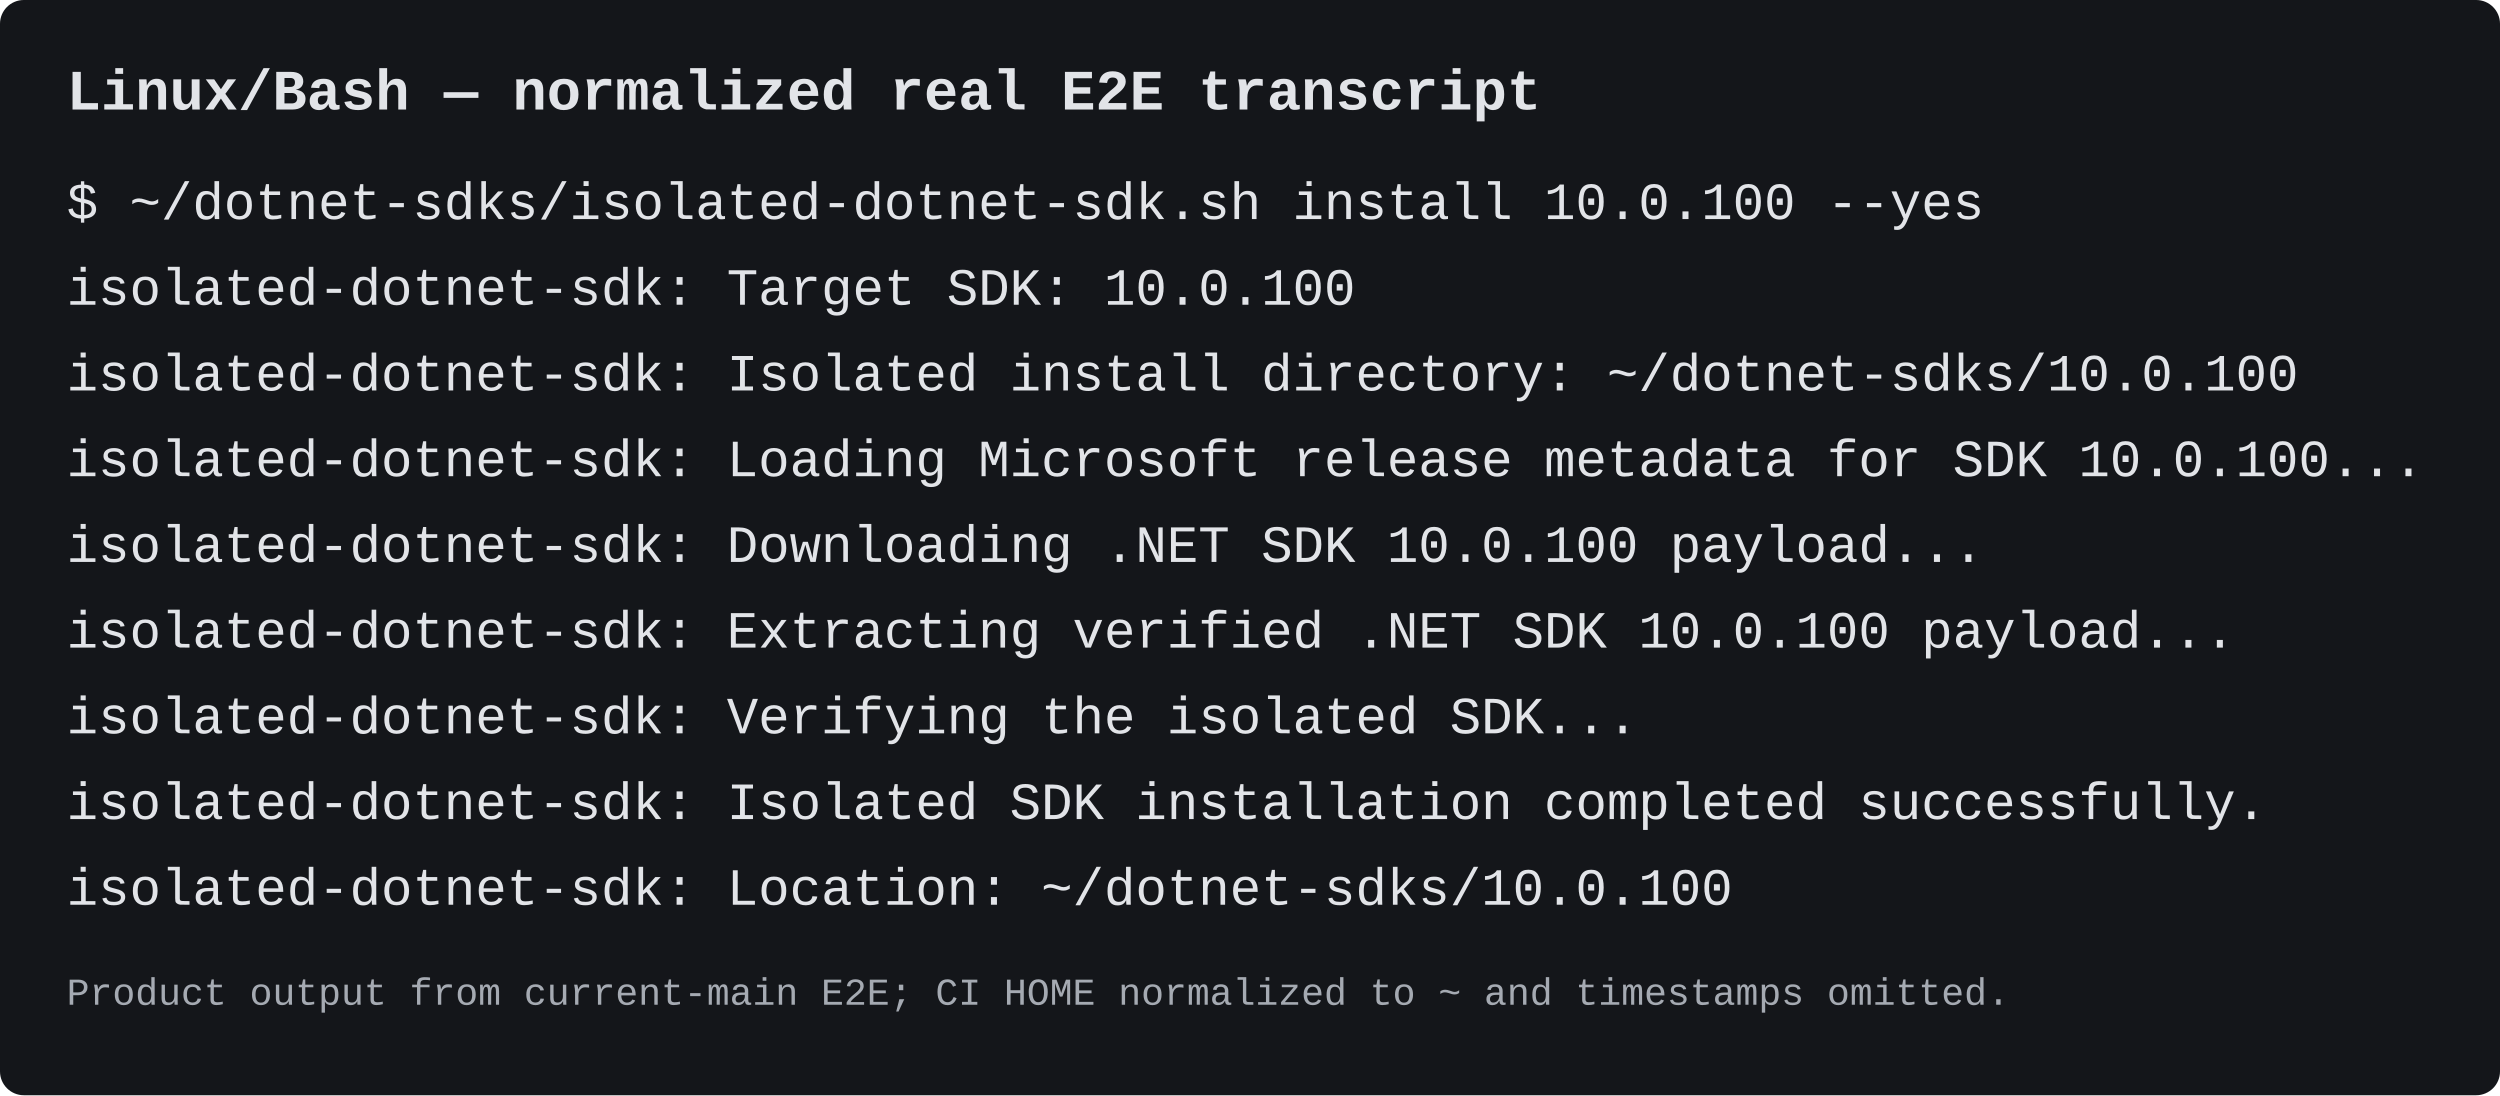
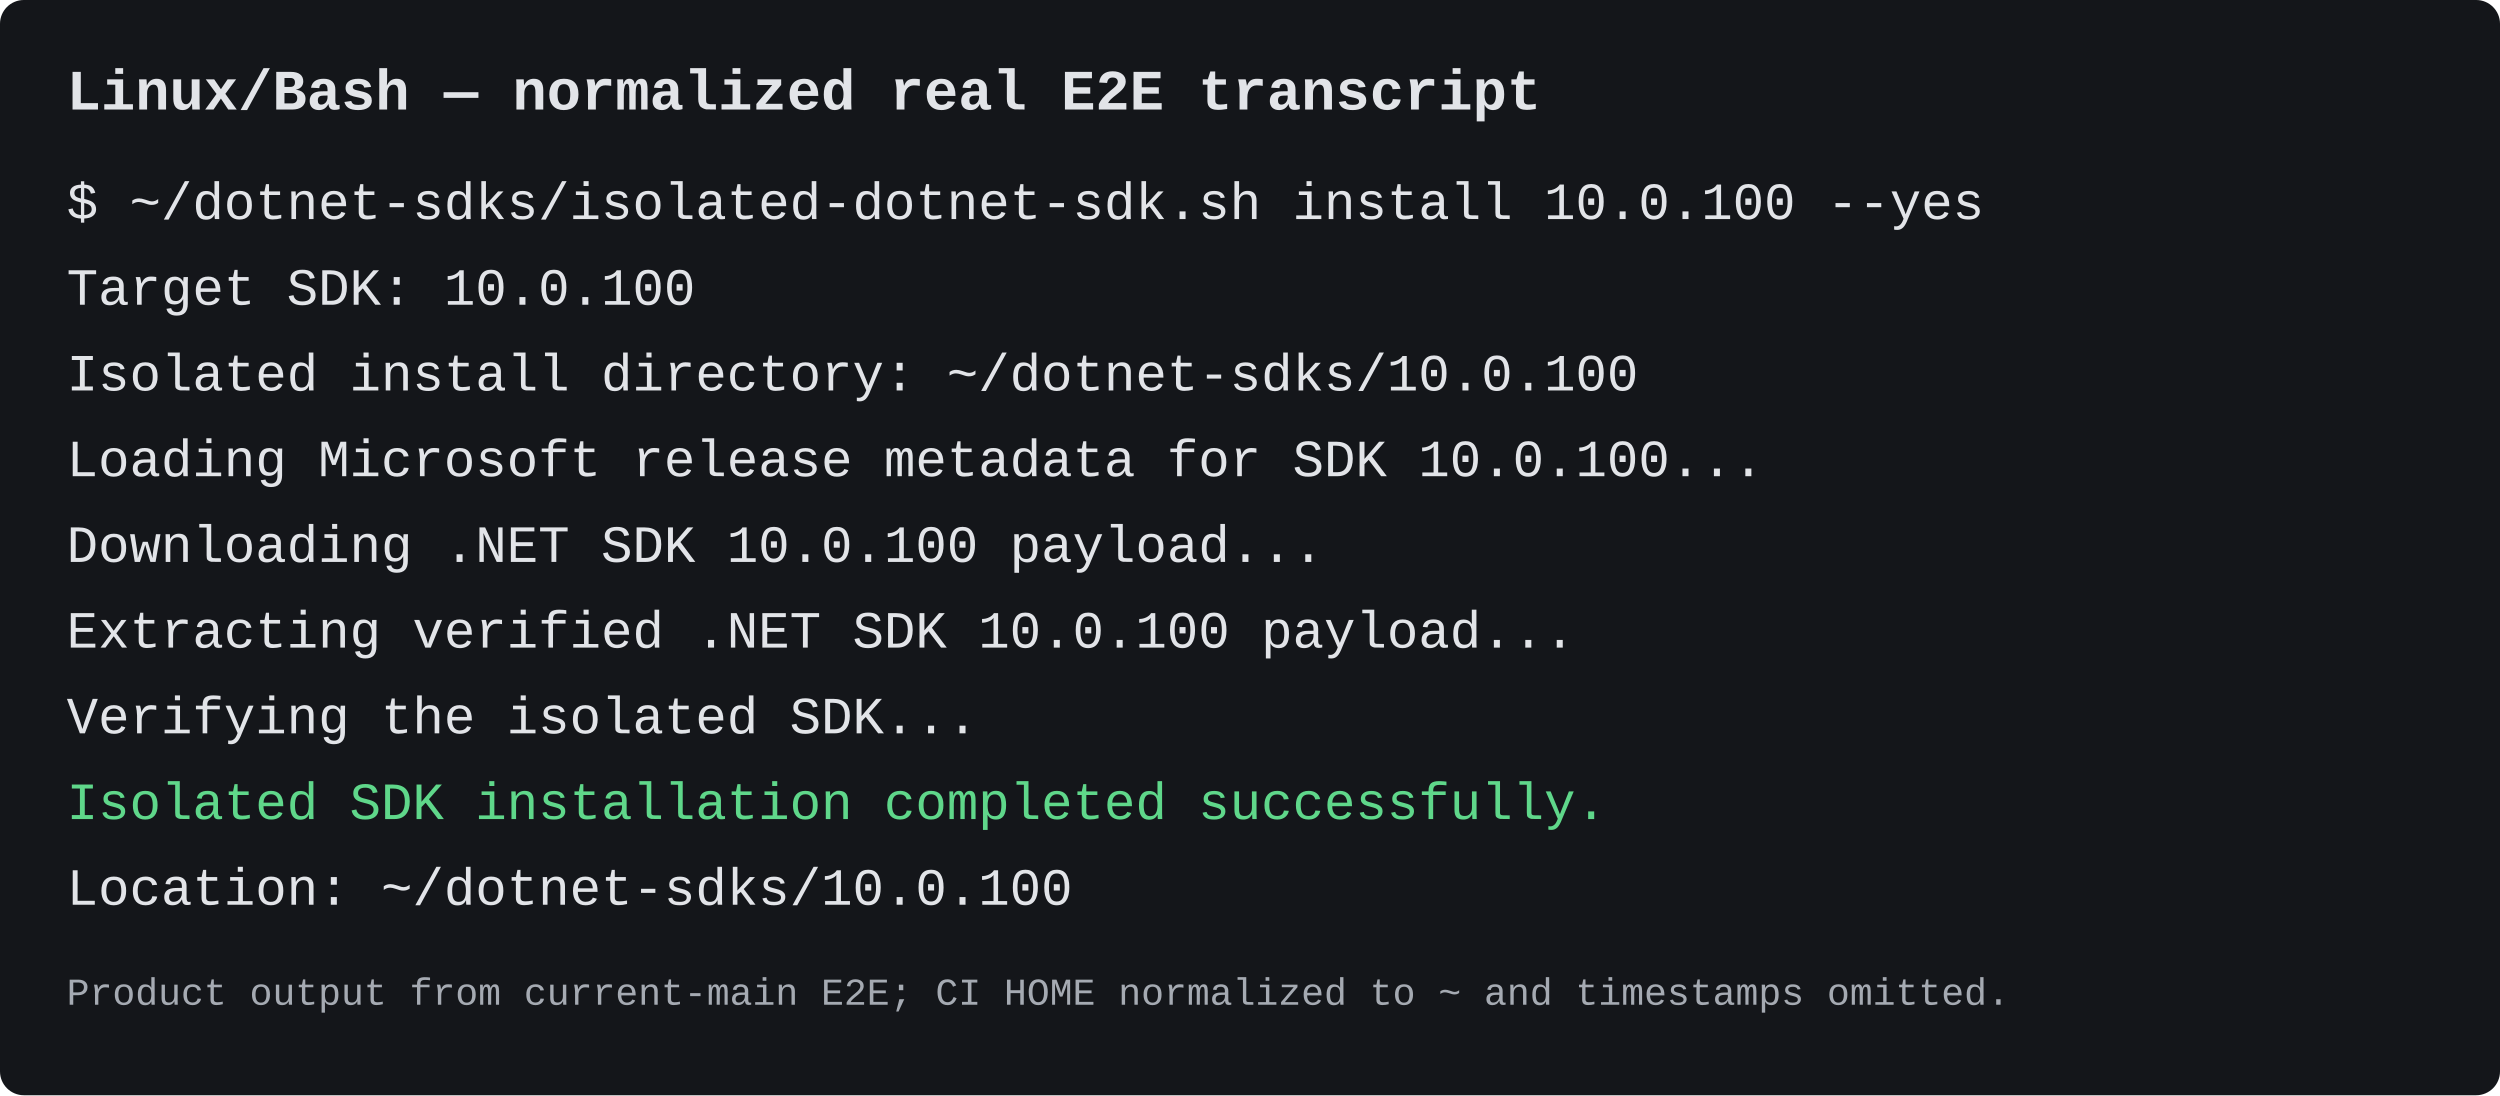
<svg xmlns="http://www.w3.org/2000/svg" width="1050" height="460" viewBox="0 0 1050 460" role="img" aria-labelledby="title desc">
  <rect width="1050" height="460" rx="10" fill="#14161a" />
  <g font-family="ui-monospace, SFMono-Regular, Menlo, Consolas, 'Liberation Mono', monospace" fill="#e2e4e8">
    <text x="28" y="46" font-size="24" font-weight="700">Linux/Bash — normalized real E2E transcript</text>
    <text x="28" y="92" font-size="22">$ ~/dotnet-sdks/isolated-dotnet-sdk.sh install 10.0.100 --yes</text>
-     <text x="28" y="128" font-size="22">isolated-dotnet-sdk: Target SDK: 10.0.100</text>
-     <text x="28" y="164" font-size="22">isolated-dotnet-sdk: Isolated install directory: ~/dotnet-sdks/10.0.100</text>
-     <text x="28" y="200" font-size="22">isolated-dotnet-sdk: Loading Microsoft release metadata for SDK 10.0.100...</text>
-     <text x="28" y="236" font-size="22">isolated-dotnet-sdk: Downloading .NET SDK 10.0.100 payload...</text>
-     <text x="28" y="272" font-size="22">isolated-dotnet-sdk: Extracting verified .NET SDK 10.0.100 payload...</text>
-     <text x="28" y="308" font-size="22">isolated-dotnet-sdk: Verifying the isolated SDK...</text>
-     <text x="28" y="344" font-size="22">isolated-dotnet-sdk: Isolated SDK installation completed successfully.</text>
-     <text x="28" y="380" font-size="22">isolated-dotnet-sdk: Location: ~/dotnet-sdks/10.0.100</text>
+     <text x="28" y="128" font-size="22">Target SDK: 10.0.100</text>
+     <text x="28" y="164" font-size="22">Isolated install directory: ~/dotnet-sdks/10.0.100</text>
+     <text x="28" y="200" font-size="22">Loading Microsoft release metadata for SDK 10.0.100...</text>
+     <text x="28" y="236" font-size="22">Downloading .NET SDK 10.0.100 payload...</text>
+     <text x="28" y="272" font-size="22">Extracting verified .NET SDK 10.0.100 payload...</text>
+     <text x="28" y="308" font-size="22">Verifying the isolated SDK...</text>
+     <text x="28" y="344" font-size="22" fill="#5fd78a">Isolated SDK installation completed successfully.</text>
+     <text x="28" y="380" font-size="22">Location: ~/dotnet-sdks/10.0.100</text>
    <text x="28" y="422" font-size="16" fill="#a5aab2">Product output from current-main E2E; CI HOME normalized to ~ and timestamps omitted.</text>
  </g>
</svg>
